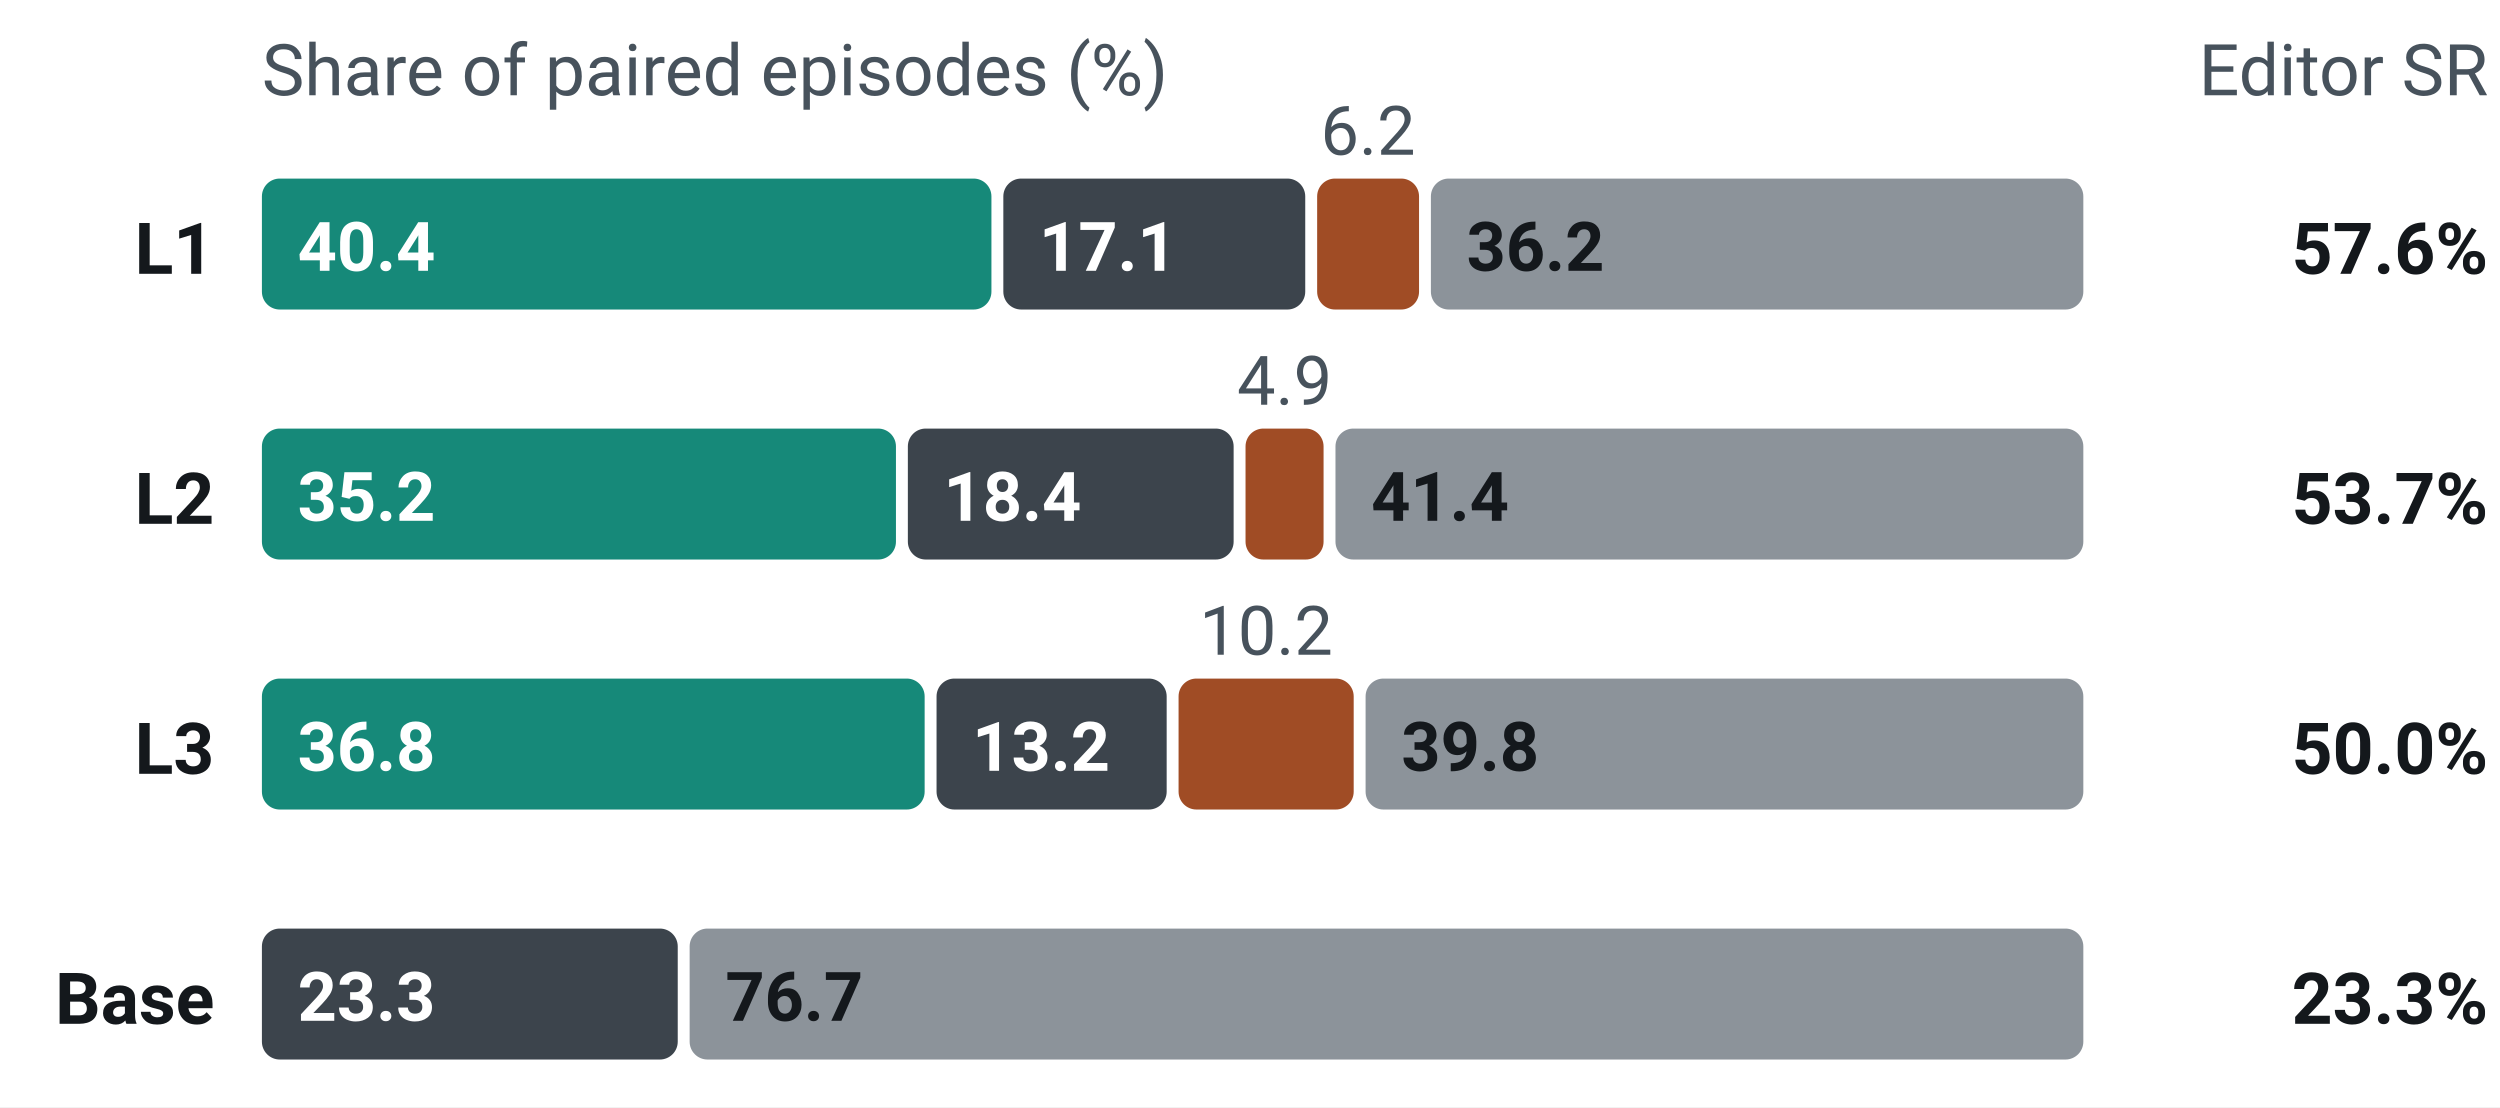
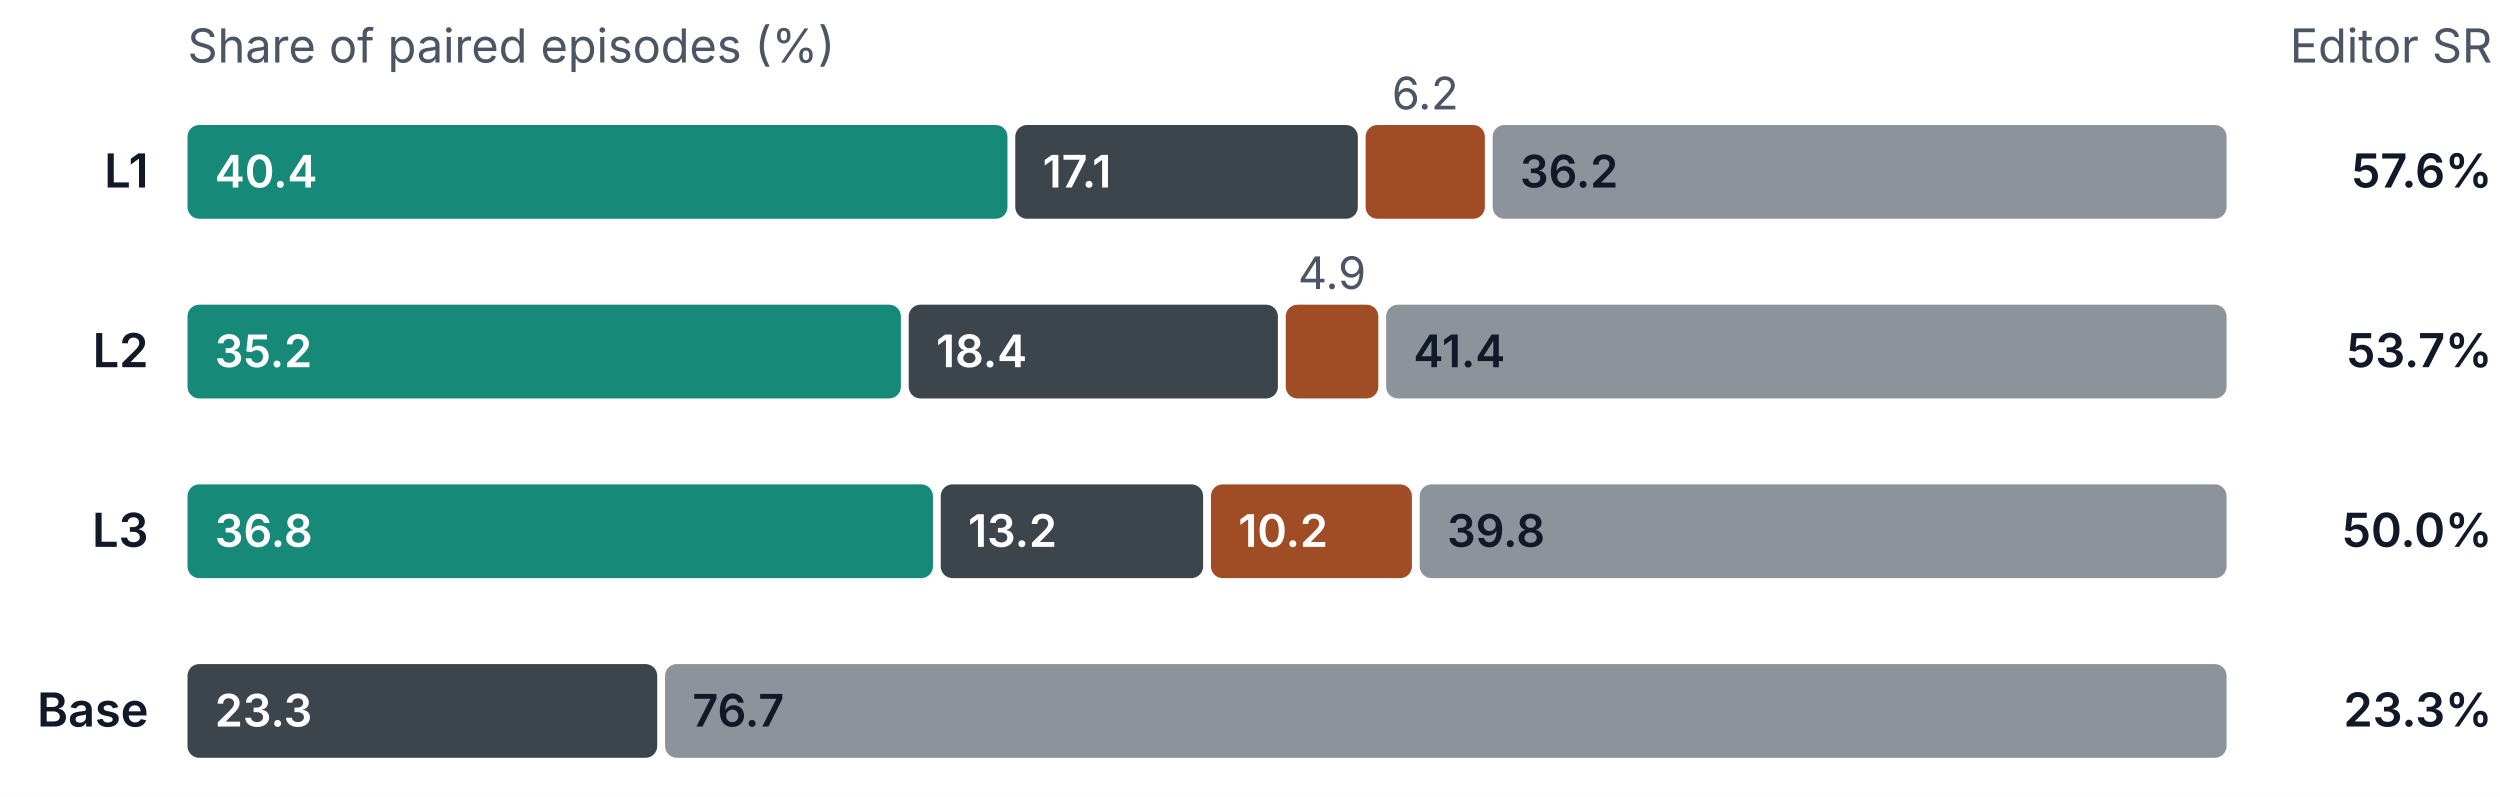
- <svg xmlns="http://www.w3.org/2000/svg" viewBox="0 0 420 186" width="420" height="186" class="chart" role="img" aria-label="Paired outcomes of the three 112-task editors on 18 held-out tasks: rescued, kept, harmed and still failed shares of all paired episodes." data-chart="outcomes_112">
-   <style>text{font-family:system-ui,-apple-system,'Segoe UI',Roboto,sans-serif;font-size:12px;fill:#5d6872}.tl{fill:#47525c}.dl{fill:#14181c;font-weight:600}.dl2{fill:#47525c;font-size:11.5px}.ink{fill:#14181c}.in{font-size:11.5px;font-weight:600}.on-rescue,.on-harm,.on-kept{fill:#fff}.on-fail{fill:#14181c}.grid{stroke:#e2e6ea;stroke-width:1}.grid.zero,.axis{stroke:#b7bfc7;stroke-width:1}.ref{stroke:#8c939a;stroke-width:1;stroke-dasharray:3 3}.band{fill:#8c939a;fill-opacity:.26}.region{fill:#8c939a;fill-opacity:.1}.hit{fill:transparent}.ln{fill:none;stroke-width:2;stroke-linejoin:round;stroke-linecap:round}.ln.thin{stroke-width:1.25}.ln.s-L3{stroke-dasharray:6 3}.tick{stroke-width:2}.whisk{stroke-width:1.5;stroke-opacity:.55}.err{stroke:#14181c;stroke-width:1.3}.err-bg{stroke:#fff;stroke-width:3.6;stroke-linecap:round}.pt{stroke:#fff;stroke-width:1.6;paint-order:stroke}.c-rescue{fill:#168979}.c-harm{fill:#A04C25}.c-kept{fill:#3C444C}.c-fail{fill:#8C939A}.s-rescue{stroke:#168979}.s-harm{stroke:#A04C25}.c-L1{fill:#15466E}.s-L1{stroke:#15466E}.t-L1{fill:#15466E;fill-opacity:.38}.o-L1{fill:#fff;stroke:#15466E;stroke-width:2}.c-L2{fill:#3087AF}.s-L2{stroke:#3087AF}.t-L2{fill:#3087AF;fill-opacity:.38}.o-L2{fill:#fff;stroke:#3087AF;stroke-width:2}.c-L3{fill:#69758D}.s-L3{stroke:#69758D}.t-L3{fill:#69758D;fill-opacity:.38}.o-L3{fill:#fff;stroke:#69758D;stroke-width:2}.b-L1{fill:#15466E}.b-L2{fill:#3087AF}.b-L3{fill:url(#hatch-L3) #69758D}.hatch-bg{fill:#69758D;fill-opacity:.3}.hatch-fg{fill:#69758D}.c-ink{fill:#14181c}.c-ink3{fill:#6b7782}.s-ink{stroke:#14181c}.o-ink{fill:#fff;stroke:#14181c;stroke-width:2}</style>
+ <svg xmlns="http://www.w3.org/2000/svg" viewBox="0 0 640 204" width="640" height="204" class="chart" role="img" aria-label="Paired outcomes of the three 112-task editors on 18 held-out tasks: rescued, kept, harmed and still failed shares of all paired episodes." data-chart="outcomes_112">
+   <style>text{font-family:'Inter Variable',Inter,system-ui,-apple-system,sans-serif;font-size:12px;fill:#6b7280}.tl{fill:#4b5563}.dl{fill:#111827;font-weight:600}.dl2{fill:#4b5563;font-size:11.5px}.ink{fill:#111827}.in{font-size:11.5px;font-weight:600}.on-rescue,.on-harm,.on-kept{fill:#fff}.on-fail{fill:#111827}.grid{stroke:#eceef1;stroke-width:1}.grid.zero,.axis{stroke:#c7cdd4;stroke-width:1}.ref{stroke:#8c939a;stroke-width:1;stroke-dasharray:3 3}.band{fill:#8c939a;fill-opacity:.22}.region{fill:#8c939a;fill-opacity:.09}.hit{fill:transparent}.ln{fill:none;stroke-width:2;stroke-linejoin:round;stroke-linecap:round}.ln.thin{stroke-width:1.25}.ln.dot{stroke-dasharray:2 3}.ln.s-L3{stroke-dasharray:6 3}.tick{stroke-width:2}.whisk{stroke-width:1.5;stroke-opacity:.55}.err{stroke:#111827;stroke-width:1.3}.err-bg{stroke:#fff;stroke-width:3.6;stroke-linecap:round}.pt{stroke:#fff;stroke-width:1.6;paint-order:stroke}.c-rescue{fill:#168979}.c-harm{fill:#A04C25}.c-kept{fill:#3C444C}.c-fail{fill:#8C939A}.s-rescue{stroke:#168979}.s-harm{stroke:#A04C25}.c-L1{fill:#15466E}.s-L1{stroke:#15466E}.t-L1{fill:#15466E;fill-opacity:.38}.o-L1{fill:#fff;stroke:#15466E;stroke-width:2}.c-L2{fill:#3087AF}.s-L2{stroke:#3087AF}.t-L2{fill:#3087AF;fill-opacity:.38}.o-L2{fill:#fff;stroke:#3087AF;stroke-width:2}.c-L3{fill:#69758D}.s-L3{stroke:#69758D}.t-L3{fill:#69758D;fill-opacity:.38}.o-L3{fill:#fff;stroke:#69758D;stroke-width:2}.b-L1{fill:#15466E}.b-L2{fill:#3087AF}.b-L3{fill:url(#hatch-L3) #69758D}.hatch-bg{fill:#69758D;fill-opacity:.3}.hatch-fg{fill:#69758D}.c-ink{fill:#111827}.c-ink3{fill:#6b7280}.s-ink{stroke:#111827}.t-ink{fill:#111827;fill-opacity:.28}.o-ink{fill:#fff;stroke:#111827;stroke-width:2}</style>
  <defs>
    <pattern id="hatch-L3" patternUnits="userSpaceOnUse" width="5" height="5" patternTransform="rotate(45)">
      <rect width="5" height="5" class="hatch-bg" />
      <rect width="2.4" height="5" class="hatch-fg" />
    </pattern>
  </defs>
-   <rect width="420" height="186" fill="#fff" />
-   <text x="44" y="16" class="tl">Share of paired episodes (%)</text>
-   <text x="418" y="16" class="tl" text-anchor="end">Editor SR</text>
-   <text x="36" y="46" class="dl" text-anchor="end">L1</text>
+   <rect width="640" height="204" fill="#fff" />
+   <text x="48" y="16" class="tl">Share of paired episodes (%)</text>
+   <text x="638" y="16" class="tl" text-anchor="end">Editor SR</text>
+   <text x="38" y="48" class="dl" text-anchor="end">L1</text>
  <g class="mark" data-tip="40.4%|Rescued · L1|1,800 paired held-out episodes">
-     <rect x="44" y="30" width="122.56" height="22" rx="3" class="c-rescue" />
-     <text x="50" y="45.5" class="in on-rescue">40.4</text>
-     <rect x="44" y="27" width="124.56" height="28" class="hit" />
+     <rect x="48" y="32" width="209.91" height="24" rx="3" class="c-rescue" />
+     <text x="55" y="48" class="in on-rescue">40.4</text>
+     <rect x="48" y="29" width="211.91" height="30" class="hit" />
  </g>
  <g class="mark" data-tip="17.1%|Kept · L1|1,800 paired held-out episodes">
-     <rect x="168.56" y="30" width="50.72" height="22" rx="3" class="c-kept" />
-     <text x="174.56" y="45.5" class="in on-kept">17.1</text>
-     <rect x="168.56" y="27" width="52.72" height="28" class="hit" />
+     <rect x="259.91" y="32" width="87.69" height="24" rx="3" class="c-kept" />
+     <text x="266.91" y="48" class="in on-kept">17.1</text>
+     <rect x="259.91" y="29" width="89.69" height="30" class="hit" />
  </g>
  <g class="mark" data-tip="6.2%|Harmed · L1|1,800 paired held-out episodes">
-     <rect x="221.28" y="30" width="17.12" height="22" rx="3" class="c-harm" />
-     <text x="229.83" y="26" class="dl2" text-anchor="middle">6.2</text>
-     <rect x="221.28" y="27" width="19.12" height="28" class="hit" />
+     <rect x="349.6" y="32" width="30.52" height="24" rx="3" class="c-harm" />
+     <text x="364.86" y="28" class="dl2" text-anchor="middle">6.2</text>
+     <rect x="349.6" y="29" width="32.52" height="30" class="hit" />
  </g>
  <g class="mark" data-tip="36.2%|Still failed · L1|1,800 paired held-out episodes">
-     <rect x="240.39" y="30" width="109.61" height="22" rx="3" class="c-fail" />
-     <text x="246.39" y="45.5" class="in on-fail">36.2</text>
-     <rect x="240.39" y="27" width="111.61" height="28" class="hit" />
+     <rect x="382.12" y="32" width="187.88" height="24" rx="3" class="c-fail" />
+     <text x="389.12" y="48" class="in on-fail">36.2</text>
+     <rect x="382.12" y="29" width="189.88" height="30" class="hit" />
  </g>
-   <text x="418" y="46" class="dl" text-anchor="end">57.6%</text>
-   <text x="36" y="88" class="dl" text-anchor="end">L2</text>
+   <text x="638" y="48" class="dl" text-anchor="end">57.6%</text>
+   <text x="38" y="94" class="dl" text-anchor="end">L2</text>
  <g class="mark" data-tip="35.2%|Rescued · L2|1,800 paired held-out episodes">
-     <rect x="44" y="72" width="106.52" height="22" rx="3" class="c-rescue" />
-     <text x="50" y="87.5" class="in on-rescue">35.2</text>
-     <rect x="44" y="69" width="108.52" height="28" class="hit" />
+     <rect x="48" y="78" width="182.63" height="24" rx="3" class="c-rescue" />
+     <text x="55" y="94" class="in on-rescue">35.2</text>
+     <rect x="48" y="75" width="184.63" height="30" class="hit" />
  </g>
  <g class="mark" data-tip="18.4%|Kept · L2|1,800 paired held-out episodes">
-     <rect x="152.52" y="72" width="54.73" height="22" rx="3" class="c-kept" />
-     <text x="158.52" y="87.5" class="in on-kept">18.4</text>
-     <rect x="152.52" y="69" width="56.73" height="28" class="hit" />
+     <rect x="232.63" y="78" width="94.51" height="24" rx="3" class="c-kept" />
+     <text x="239.63" y="94" class="in on-kept">18.4</text>
+     <rect x="232.63" y="75" width="96.51" height="30" class="hit" />
  </g>
  <g class="mark" data-tip="4.9%|Harmed · L2|1,800 paired held-out episodes">
-     <rect x="209.25" y="72" width="13.11" height="22" rx="3" class="c-harm" />
-     <text x="215.81" y="68" class="dl2" text-anchor="middle">4.9</text>
-     <rect x="209.25" y="69" width="15.11" height="28" class="hit" />
+     <rect x="329.15" y="78" width="23.7" height="24" rx="3" class="c-harm" />
+     <text x="341" y="74" class="dl2" text-anchor="middle">4.9</text>
+     <rect x="329.15" y="75" width="25.7" height="30" class="hit" />
  </g>
  <g class="mark" data-tip="41.4%|Still failed · L2|1,800 paired held-out episodes">
-     <rect x="224.36" y="72" width="125.64" height="22" rx="3" class="c-fail" />
-     <text x="230.36" y="87.5" class="in on-fail">41.4</text>
-     <rect x="224.36" y="69" width="127.64" height="28" class="hit" />
+     <rect x="354.85" y="78" width="215.15" height="24" rx="3" class="c-fail" />
+     <text x="361.85" y="94" class="in on-fail">41.4</text>
+     <rect x="354.85" y="75" width="217.15" height="30" class="hit" />
  </g>
-   <text x="418" y="88" class="dl" text-anchor="end">53.7%</text>
-   <text x="36" y="130" class="dl" text-anchor="end">L3</text>
+   <text x="638" y="94" class="dl" text-anchor="end">53.7%</text>
+   <text x="38" y="140" class="dl" text-anchor="end">L3</text>
  <g class="mark" data-tip="36.8%|Rescued · L3|1,800 paired held-out episodes">
-     <rect x="44" y="114" width="111.34" height="22" rx="3" class="c-rescue" />
-     <text x="50" y="129.5" class="in on-rescue">36.8</text>
-     <rect x="44" y="111" width="113.34" height="28" class="hit" />
+     <rect x="48" y="124" width="190.83" height="24" rx="3" class="c-rescue" />
+     <text x="55" y="140" class="in on-rescue">36.8</text>
+     <rect x="48" y="121" width="192.83" height="30" class="hit" />
  </g>
  <g class="mark" data-tip="13.2%|Kept · L3|1,800 paired held-out episodes">
-     <rect x="157.34" y="114" width="38.66" height="22" rx="3" class="c-kept" />
-     <text x="163.34" y="129.5" class="in on-kept">13.2</text>
-     <rect x="157.34" y="111" width="40.66" height="28" class="hit" />
+     <rect x="240.83" y="124" width="67.17" height="24" rx="3" class="c-kept" />
+     <text x="247.83" y="140" class="in on-kept">13.2</text>
+     <rect x="240.83" y="121" width="69.17" height="30" class="hit" />
  </g>
  <g class="mark" data-tip="10.2%|Harmed · L3|1,800 paired held-out episodes">
-     <rect x="198" y="114" width="29.42" height="22" rx="3" class="c-harm" />
-     <text x="212.71" y="110" class="dl2" text-anchor="middle">10.2</text>
-     <rect x="198" y="111" width="31.42" height="28" class="hit" />
+     <rect x="310" y="124" width="51.45" height="24" rx="3" class="c-harm" />
+     <text x="317" y="140" class="in on-harm">10.2</text>
+     <rect x="310" y="121" width="53.45" height="30" class="hit" />
  </g>
  <g class="mark" data-tip="39.8%|Still failed · L3|1,800 paired held-out episodes">
-     <rect x="229.42" y="114" width="120.58" height="22" rx="3" class="c-fail" />
-     <text x="235.42" y="129.5" class="in on-fail">39.8</text>
-     <rect x="229.42" y="111" width="122.58" height="28" class="hit" />
+     <rect x="363.45" y="124" width="206.55" height="24" rx="3" class="c-fail" />
+     <text x="370.45" y="140" class="in on-fail">39.8</text>
+     <rect x="363.45" y="121" width="208.55" height="30" class="hit" />
  </g>
-   <text x="418" y="130" class="dl" text-anchor="end">50.0%</text>
-   <text x="36" y="172" class="dl" text-anchor="end">Base</text>
+   <text x="638" y="140" class="dl" text-anchor="end">50.0%</text>
+   <text x="38" y="186" class="dl" text-anchor="end">Base</text>
  <g class="mark" data-tip="23.3%|Base succeeds|frozen base, same tasks and initial states">
-     <rect x="44" y="156" width="69.86" height="22" rx="3" class="c-kept" />
-     <text x="50" y="171.5" class="in on-kept">23.3</text>
-     <rect x="44" y="153" width="71.86" height="28" class="hit" />
+     <rect x="48" y="170" width="120.25" height="24" rx="3" class="c-kept" />
+     <text x="55" y="186" class="in on-kept">23.3</text>
+     <rect x="48" y="167" width="122.25" height="30" class="hit" />
  </g>
  <g class="mark" data-tip="76.7%|Base fails|frozen base, same tasks and initial states">
-     <rect x="115.86" y="156" width="234.14" height="22" rx="3" class="c-fail" />
-     <text x="121.86" y="171.5" class="in on-fail">76.7</text>
-     <rect x="115.86" y="153" width="236.14" height="28" class="hit" />
+     <rect x="170.25" y="170" width="399.75" height="24" rx="3" class="c-fail" />
+     <text x="177.25" y="186" class="in on-fail">76.7</text>
+     <rect x="170.25" y="167" width="401.75" height="30" class="hit" />
  </g>
-   <text x="418" y="172" class="dl" text-anchor="end">23.3%</text>
+   <text x="638" y="186" class="dl" text-anchor="end">23.3%</text>
</svg>
